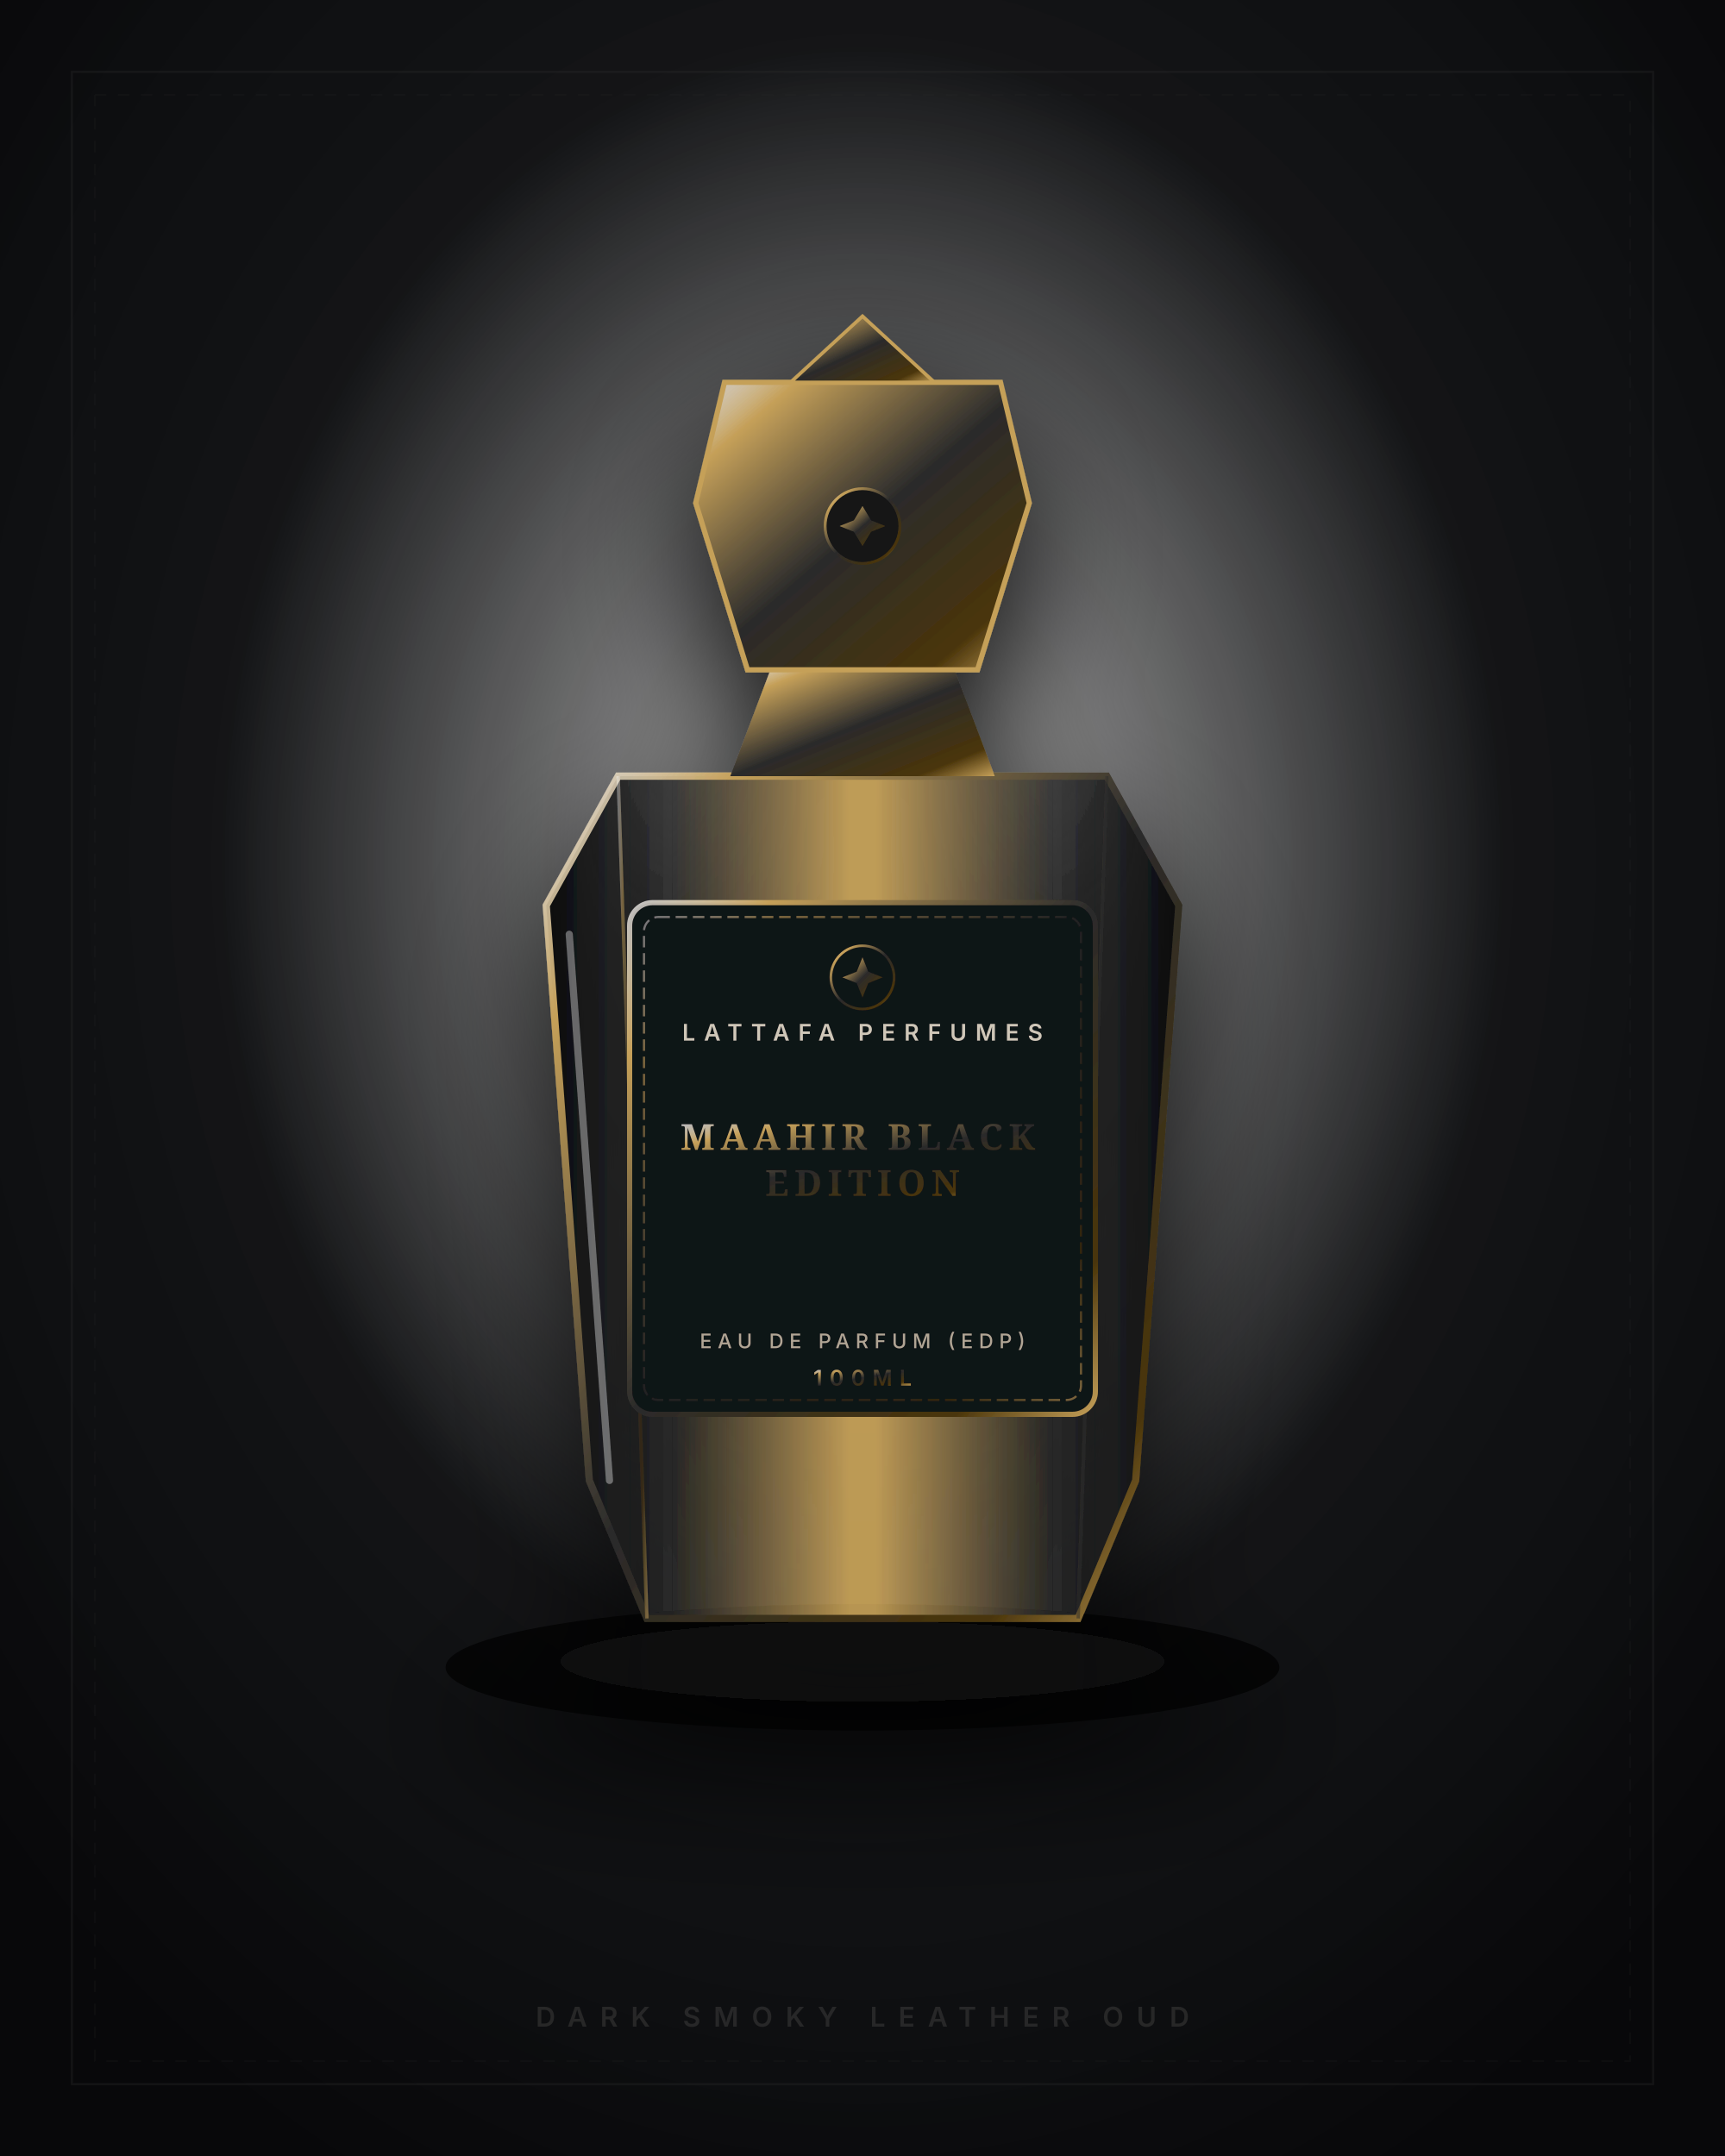
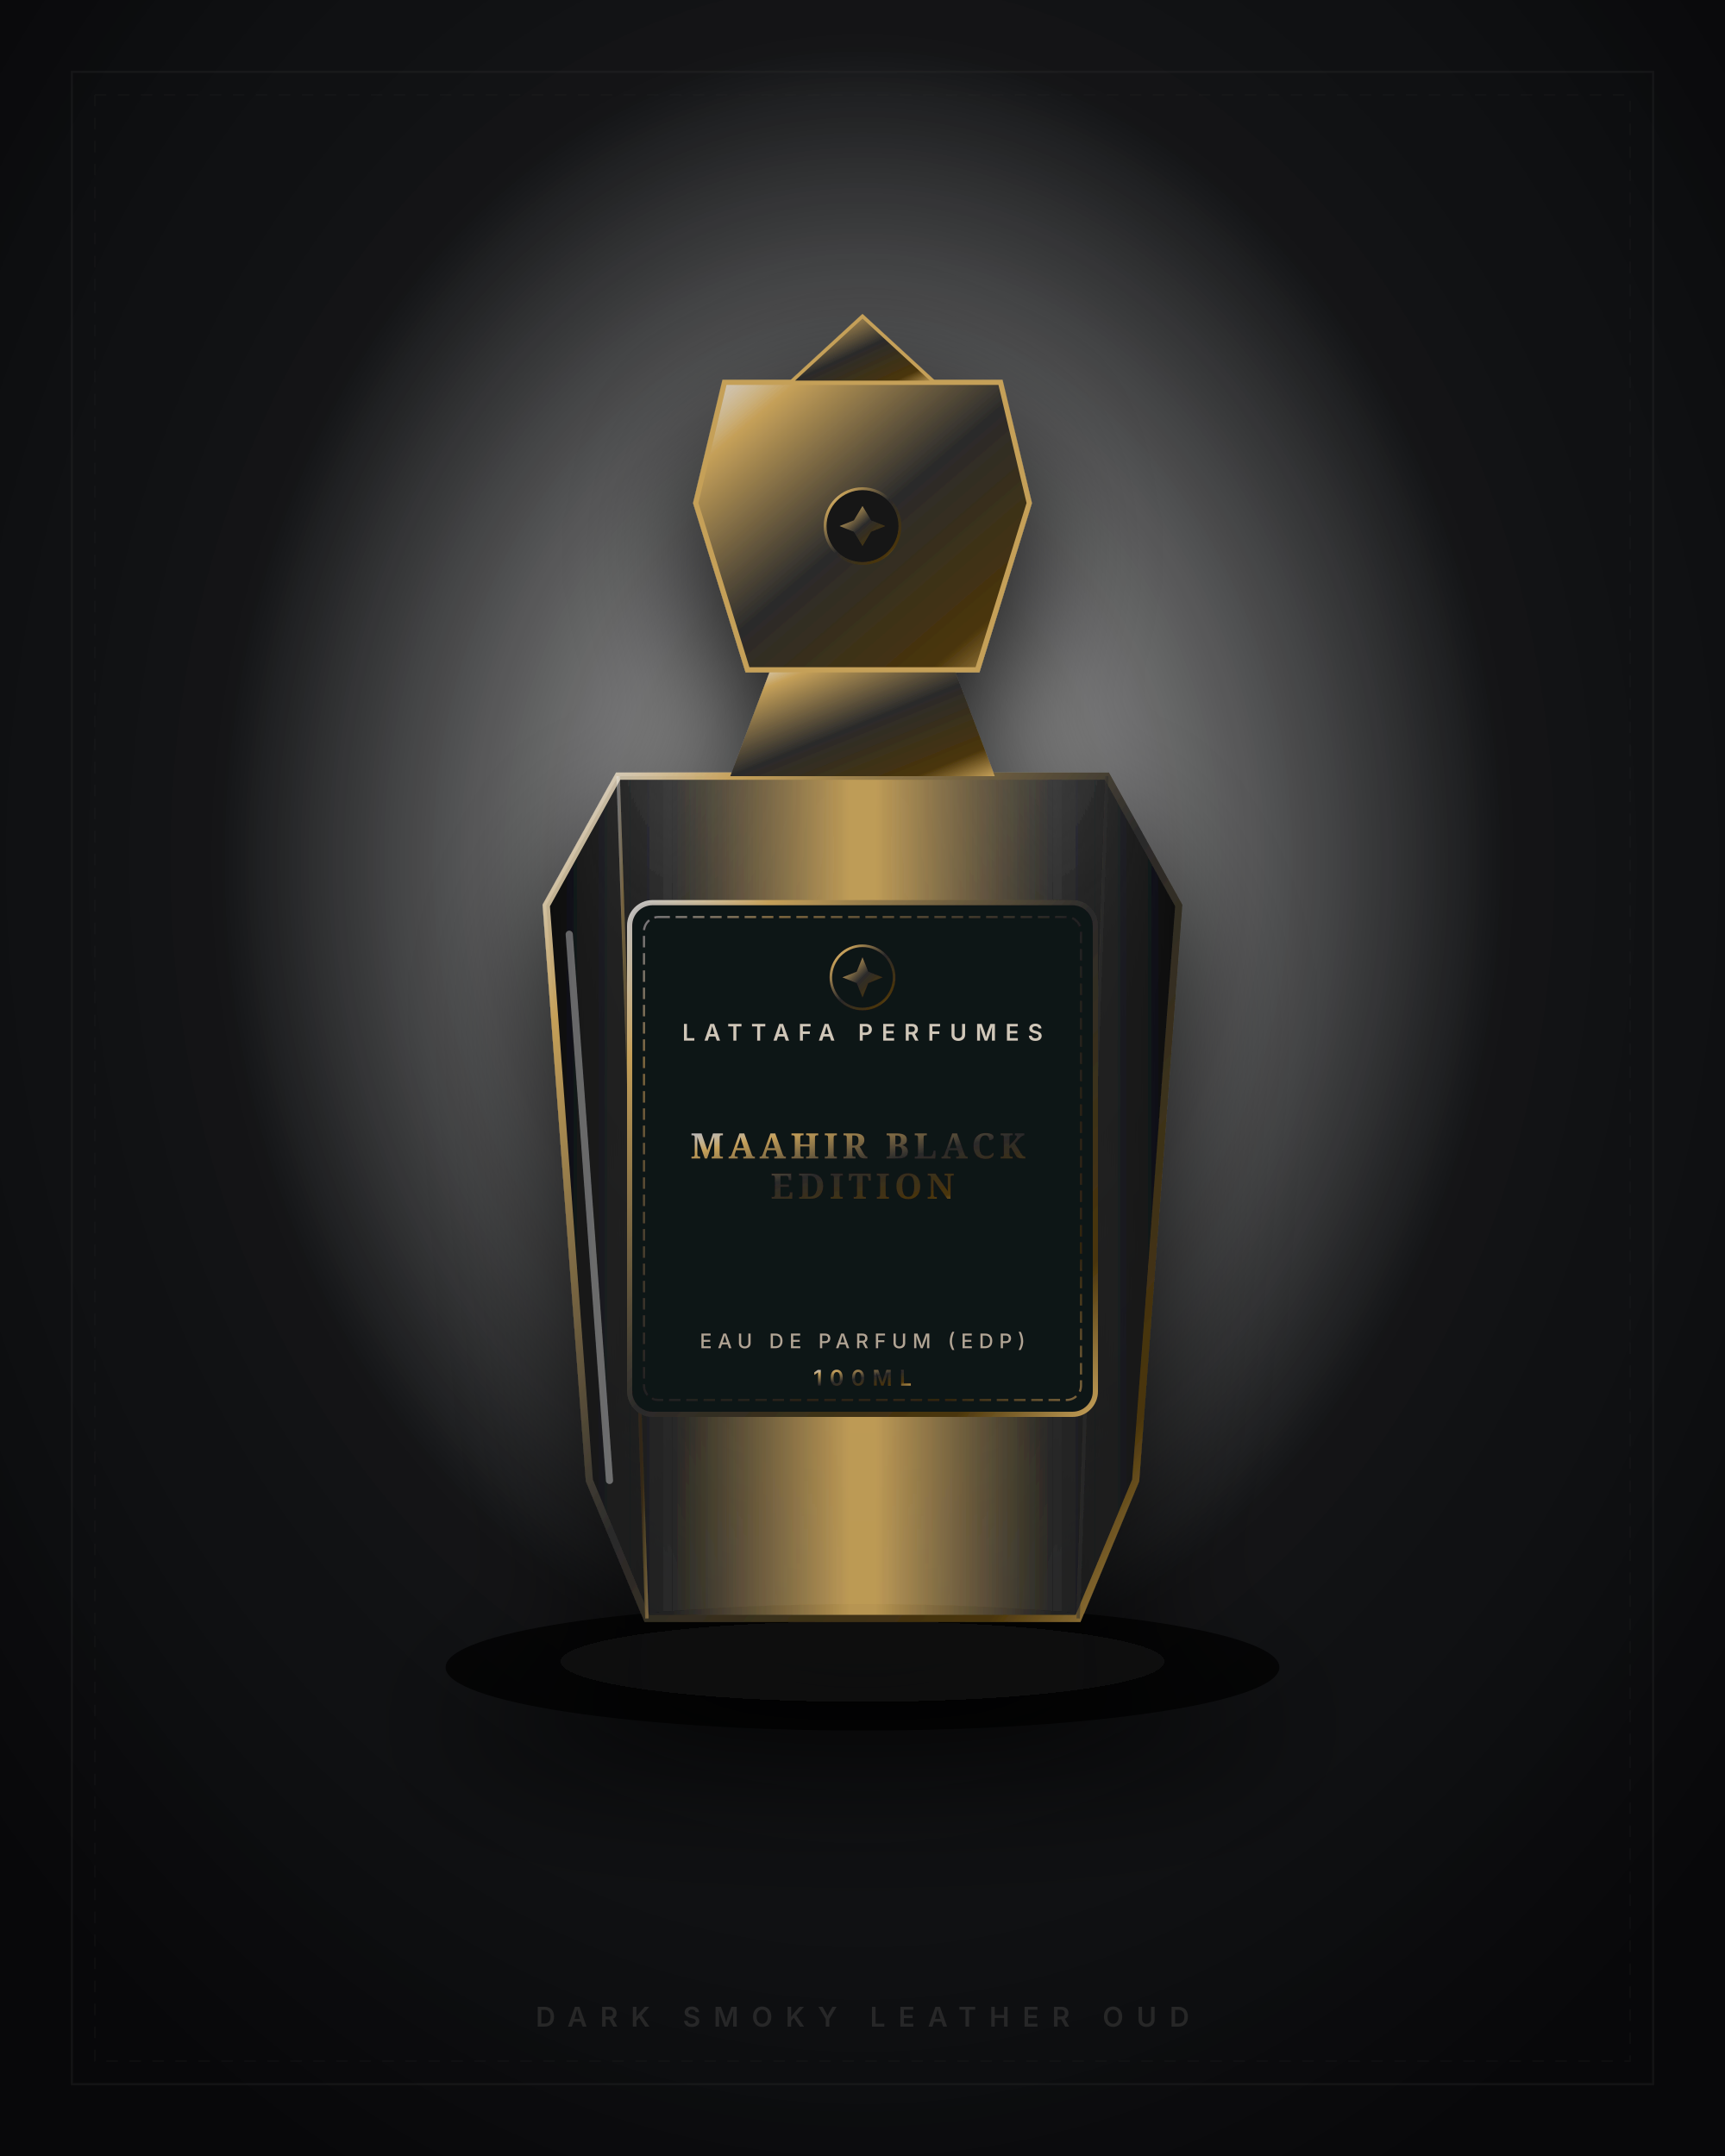
<svg xmlns="http://www.w3.org/2000/svg" viewBox="0 0 600 750" width="600" height="750">
  <defs>
    <radialGradient id="ambG" cx="50%" cy="40%" r="68%">
      <stop offset="0%" stop-color="#2b2b2b" stop-opacity="0.32" />
      <stop offset="55%" stop-color="#090a0c" stop-opacity="0.95" />
      <stop offset="100%" stop-color="#08080a" />
    </radialGradient>
    <linearGradient id="metalG" x1="0%" y1="0%" x2="100%" y2="100%">
      <stop offset="0%" stop-color="#ffffff" stop-opacity="0.7" />
      <stop offset="15%" stop-color="#c5a059" />
      <stop offset="50%" stop-color="#2b2b2b" />
      <stop offset="85%" stop-color="#4a350b" />
      <stop offset="100%" stop-color="#c5a059" />
    </linearGradient>
    <linearGradient id="bodyG" x1="0%" y1="0%" x2="100%" y2="0%">
      <stop offset="0%" stop-color="#090a0c" />
      <stop offset="20%" stop-color="#2b2b2b" stop-opacity="0.75" />
      <stop offset="48%" stop-color="#c5a059" stop-opacity="0.92" />
      <stop offset="52%" stop-color="#c5a059" stop-opacity="0.92" />
      <stop offset="80%" stop-color="#2b2b2b" stop-opacity="0.75" />
      <stop offset="100%" stop-color="#090a0c" />
    </linearGradient>
    <linearGradient id="baseG" x1="0%" y1="0%" x2="100%" y2="0%">
      <stop offset="0%" stop-color="#000000" stop-opacity="0.8" />
      <stop offset="30%" stop-color="#c5a059" stop-opacity="0.4" />
      <stop offset="50%" stop-color="#ffffff" stop-opacity="0.6" />
      <stop offset="70%" stop-color="#c5a059" stop-opacity="0.4" />
      <stop offset="100%" stop-color="#000000" stop-opacity="0.8" />
    </linearGradient>
    <filter id="flaconShadow" x="-30%" y="-20%" width="160%" height="150%">
      <feDropShadow dx="0" dy="20" stdDeviation="22" flood-color="#000000" flood-opacity="0.85" />
    </filter>
  </defs>
  <rect width="600" height="750" fill="url(#ambG)" />
  <rect x="25" y="25" width="550" height="700" fill="none" stroke="#2b2b2b" stroke-width="0.75" opacity="0.32" />
  <rect x="33" y="33" width="534" height="684" fill="none" stroke="#2b2b2b" stroke-width="0.5" stroke-dasharray="4,4" opacity="0.2" />
  <g transform="translate(300, 365)" filter="url(#flaconShadow)">
    <ellipse cx="0" cy="215" rx="145" ry="22" fill="#000000" opacity="0.7" />
    <ellipse cx="0" cy="213" rx="105" ry="14" fill="#2b2b2b" opacity="0.22" />
    <polygon points="-85,-95 85,-95 110,-50 95,150 75,198 -75,198 -95,150 -110,-50" fill="url(#bodyG)" stroke="url(#metalG)" stroke-width="2.5" />
    <line x1="-85" y1="-95" x2="-75" y2="198" stroke="url(#metalG)" stroke-width="1.2" opacity="0.5" />
    <line x1="85" y1="-95" x2="75" y2="198" stroke="url(#metalG)" stroke-width="1.2" opacity="0.5" />
    <line x1="-102" y1="-40" x2="-88" y2="150" stroke="#ffffff" stroke-width="2.5" stroke-linecap="round" opacity="0.35" />
    <rect x="-81.0" y="-51.0" width="162" height="178" rx="8" fill="#111216" stroke="url(#metalG)" stroke-width="1.8" />
    <rect x="-76.0" y="-46.0" width="152" height="168" rx="5" fill="none" stroke="url(#metalG)" stroke-width="0.75" stroke-dasharray="4,2" opacity="0.6" />
    <g transform="translate(0, -25.0)">
      <circle cx="0" cy="0" r="11" fill="none" stroke="url(#metalG)" stroke-width="0.9" />
      <polygon points="0,-7 2,-2 7,0 2,2 0,7 -2,2 -7,0 -2,-2" fill="url(#metalG)" />
    </g>
    <text x="0" y="-3.0" font-family="'Inter', -apple-system, sans-serif" font-size="8" font-weight="600" letter-spacing="3" fill="#cfc7b8" text-anchor="middle">LATTAFA PERFUMES</text>
    <line x1="-61.0" y1="5.0" x2="61.0" y2="5.0" stroke="url(#metalG)" stroke-width="0.6" opacity="0.5" />
-     <text x="0" y="35" font-family="'Cinzel', 'Playfair Display', 'Georgia', serif" font-size="12.5" font-weight="700" letter-spacing="2" fill="url(#metalG)" text-anchor="middle">
+     <text x="0" y="38.0" font-family="'Cinzel', 'Playfair Display', 'Georgia', serif" font-size="12.2" font-weight="700" letter-spacing="1.6" fill="url(#metalG)" text-anchor="middle">
      <tspan x="0" dy="0">MAAHIR BLACK</tspan>
-       <tspan x="0" dy="16">EDITION</tspan>
+       <tspan x="0" dy="14">EDITION</tspan>
    </text>
    <line x1="-57.0" y1="89.0" x2="57.0" y2="89.0" stroke="url(#metalG)" stroke-width="0.6" opacity="0.5" />
    <text x="0" y="104.0" font-family="'Inter', -apple-system, sans-serif" font-size="7" font-weight="500" letter-spacing="2" fill="#b0a594" text-anchor="middle">EAU DE PARFUM (EDP)</text>
    <text x="0" y="117.0" font-family="'Inter', -apple-system, sans-serif" font-size="7.5" font-weight="600" letter-spacing="2.5" fill="url(#metalG)" text-anchor="middle">100ML</text>
    <polygon points="-46,-95 -32,-132 32,-132 46,-95" fill="url(#metalG)" />
    <polygon points="-48,-232 48,-232 58,-190 40,-132 -40,-132 -58,-190" fill="url(#metalG)" stroke="#c5a059" stroke-width="1.8" />
    <path d="M-25,-232 L0,-255 L25,-232 Z" fill="url(#metalG)" stroke="#c5a059" stroke-width="1.2" />
    <circle cx="0" cy="-182" r="13" fill="#121316" stroke="url(#metalG)" stroke-width="1" />
    <polygon points="0,-189 3,-184 8,-182 3,-180 0,-175 -3,-180 -8,-182 -3,-184" fill="url(#metalG)" />
  </g>
  <text x="300" y="705" font-family="'Inter', -apple-system, sans-serif" font-size="9.5" font-weight="600" letter-spacing="4.5" fill="#2b2b2b" opacity="0.85" text-anchor="middle">DARK SMOKY LEATHER OUD</text>
</svg>
